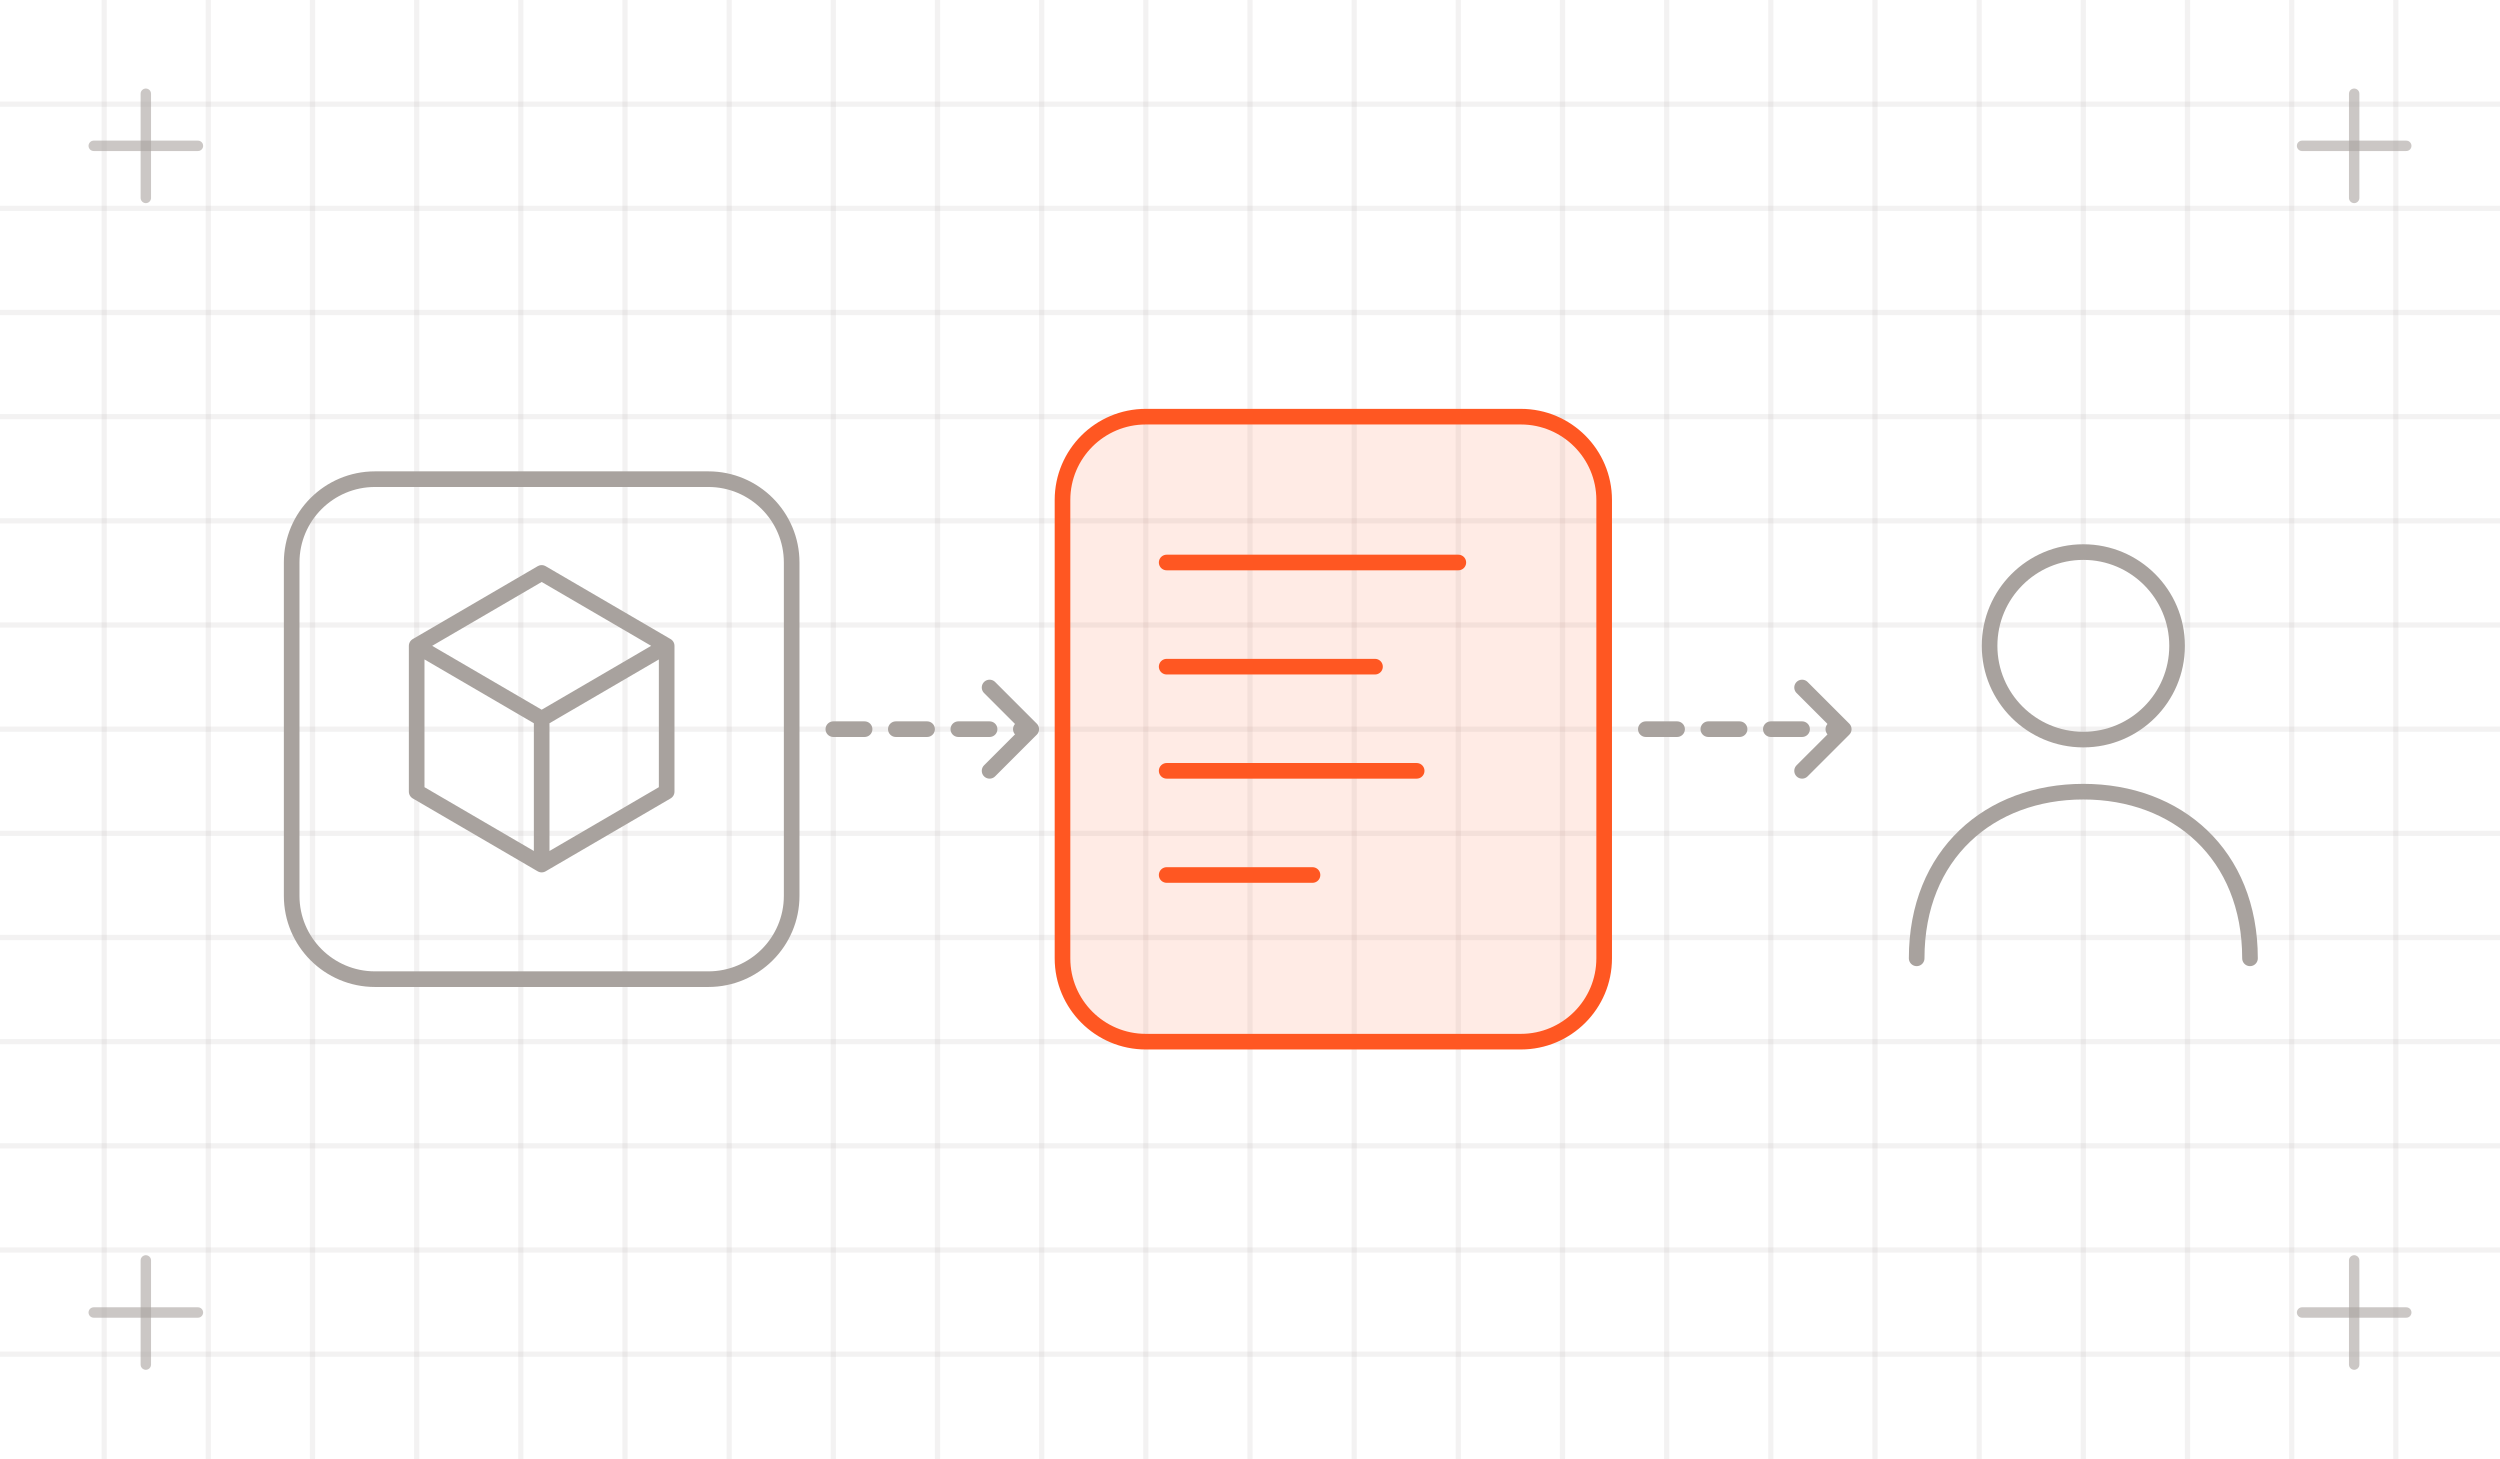
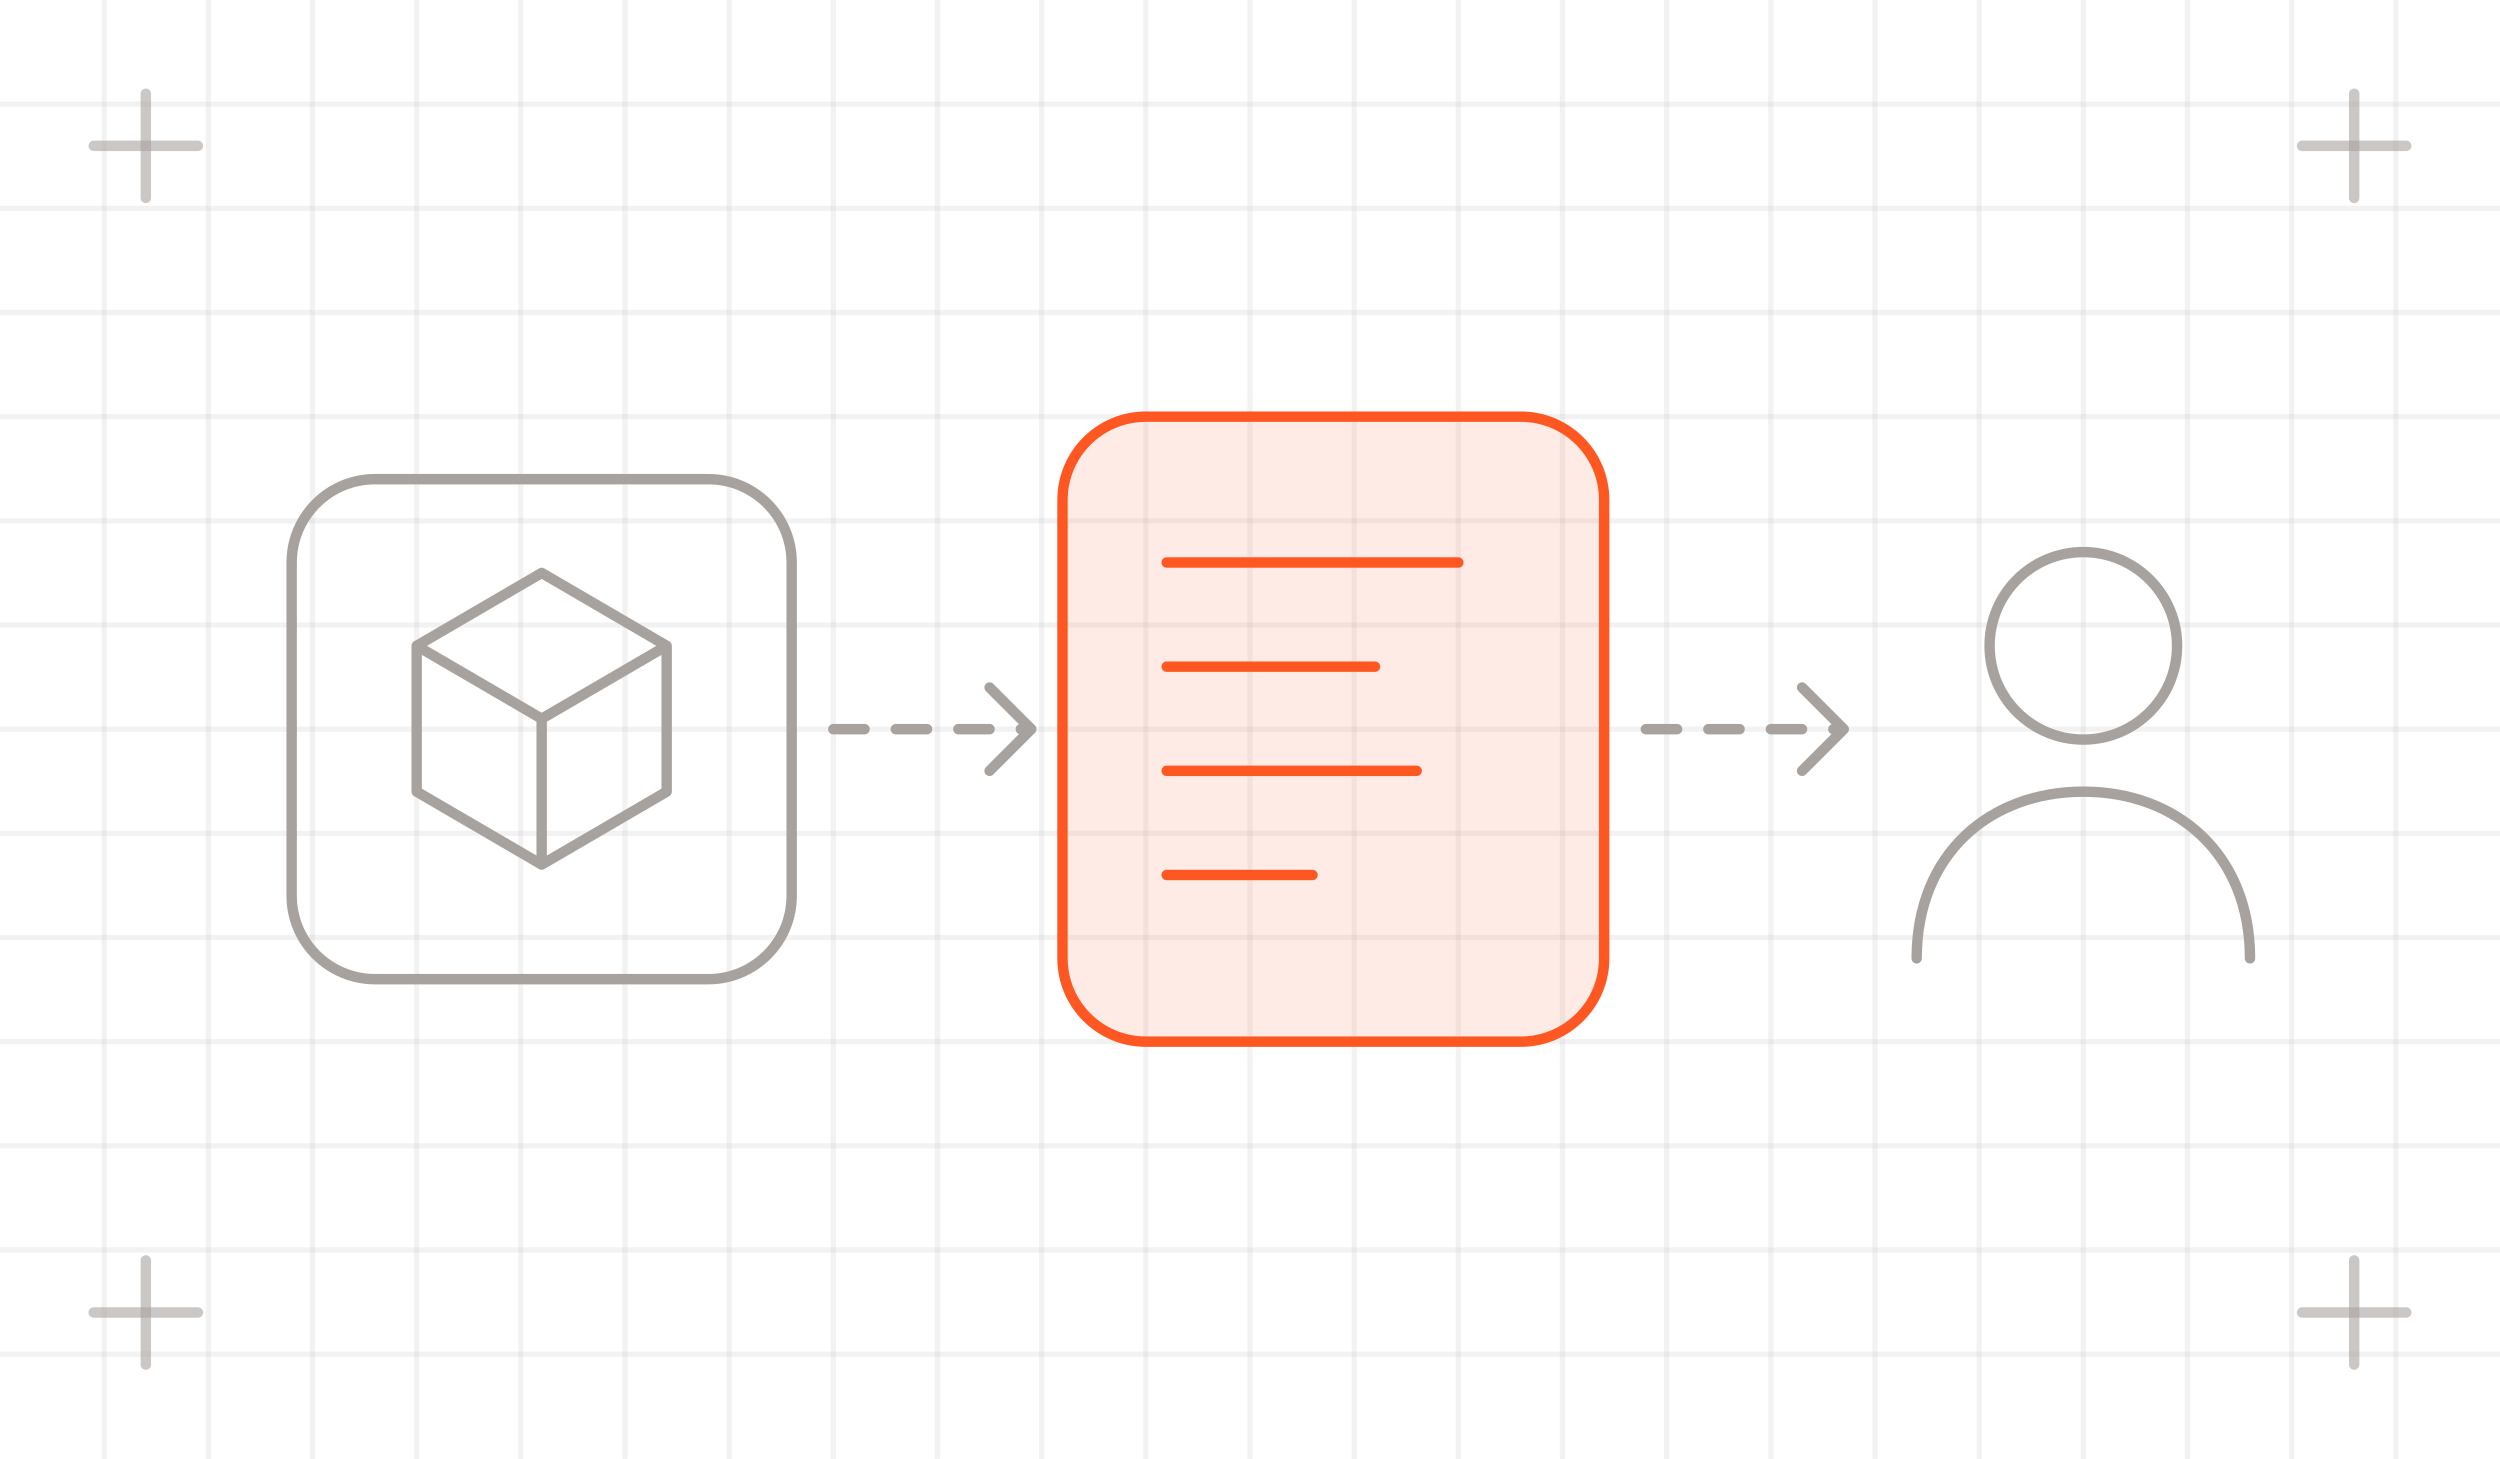
<svg xmlns="http://www.w3.org/2000/svg" viewBox="0 0 240 140" width="240" height="140" fill="none" stroke-linecap="round" stroke-linejoin="round">
  <g stroke="#A8A29E" stroke-opacity="0.14" stroke-width="0.5">
    <line x1="10" y1="0" x2="10" y2="140" />
    <line x1="20" y1="0" x2="20" y2="140" />
    <line x1="30" y1="0" x2="30" y2="140" />
    <line x1="40" y1="0" x2="40" y2="140" />
    <line x1="50" y1="0" x2="50" y2="140" />
    <line x1="60" y1="0" x2="60" y2="140" />
    <line x1="70" y1="0" x2="70" y2="140" />
    <line x1="80" y1="0" x2="80" y2="140" />
    <line x1="90" y1="0" x2="90" y2="140" />
    <line x1="100" y1="0" x2="100" y2="140" />
    <line x1="110" y1="0" x2="110" y2="140" />
    <line x1="120" y1="0" x2="120" y2="140" />
    <line x1="130" y1="0" x2="130" y2="140" />
    <line x1="140" y1="0" x2="140" y2="140" />
    <line x1="150" y1="0" x2="150" y2="140" />
    <line x1="160" y1="0" x2="160" y2="140" />
    <line x1="170" y1="0" x2="170" y2="140" />
    <line x1="180" y1="0" x2="180" y2="140" />
    <line x1="190" y1="0" x2="190" y2="140" />
    <line x1="200" y1="0" x2="200" y2="140" />
    <line x1="210" y1="0" x2="210" y2="140" />
    <line x1="220" y1="0" x2="220" y2="140" />
    <line x1="230" y1="0" x2="230" y2="140" />
    <line x1="0" y1="10" x2="240" y2="10" />
    <line x1="0" y1="20" x2="240" y2="20" />
    <line x1="0" y1="30" x2="240" y2="30" />
    <line x1="0" y1="40" x2="240" y2="40" />
    <line x1="0" y1="50" x2="240" y2="50" />
    <line x1="0" y1="60" x2="240" y2="60" />
    <line x1="0" y1="70" x2="240" y2="70" />
    <line x1="0" y1="80" x2="240" y2="80" />
    <line x1="0" y1="90" x2="240" y2="90" />
    <line x1="0" y1="100" x2="240" y2="100" />
    <line x1="0" y1="110" x2="240" y2="110" />
    <line x1="0" y1="120" x2="240" y2="120" />
    <line x1="0" y1="130" x2="240" y2="130" />
  </g>
  <g stroke="#A8A29E" stroke-opacity="0.6" stroke-width="1">
    <line x1="9" y1="14" x2="19" y2="14" />
    <line x1="14" y1="9" x2="14" y2="19" />
    <line x1="221" y1="14" x2="231" y2="14" />
    <line x1="226" y1="9" x2="226" y2="19" />
    <line x1="9" y1="126" x2="19" y2="126" />
    <line x1="14" y1="121" x2="14" y2="131" />
    <line x1="221" y1="126" x2="231" y2="126" />
    <line x1="226" y1="121" x2="226" y2="131" />
  </g>
-   <g stroke-width="1.5">
+   <g stroke-width="1">
    <rect x="28" y="46" width="48" height="48" rx="8" stroke="#A8A29E" fill="none" />
    <path d="M40 62 l12 -7 l12 7 v14 l-12 7 l-12 -7 z M40 62 l12 7 l12 -7 M52 69 v14" stroke="#A8A29E" fill="none" />
    <line x1="80" y1="70" x2="98" y2="70" stroke="#A8A29E" stroke-dasharray="3 3" />
    <path d="M95 66 l4 4 l-4 4" stroke="#A8A29E" fill="none" />
    <rect x="102" y="40" width="52" height="60" rx="8" stroke="#FF5722" fill="#FF5722" fill-opacity="0.12" />
    <line x1="112" y1="54" x2="140" y2="54" stroke="#FF5722" />
    <line x1="112" y1="64" x2="132" y2="64" stroke="#FF5722" />
    <line x1="112" y1="74" x2="136" y2="74" stroke="#FF5722" />
    <line x1="112" y1="84" x2="126" y2="84" stroke="#FF5722" />
    <line x1="158" y1="70" x2="176" y2="70" stroke="#A8A29E" stroke-dasharray="3 3" />
    <path d="M173 66 l4 4 l-4 4" stroke="#A8A29E" fill="none" />
    <circle cx="200" cy="62" r="9" stroke="#A8A29E" fill="none" />
    <path d="M184 92 c0 -10 7 -16 16 -16 s16 6 16 16" stroke="#A8A29E" fill="none" />
  </g>
</svg>
